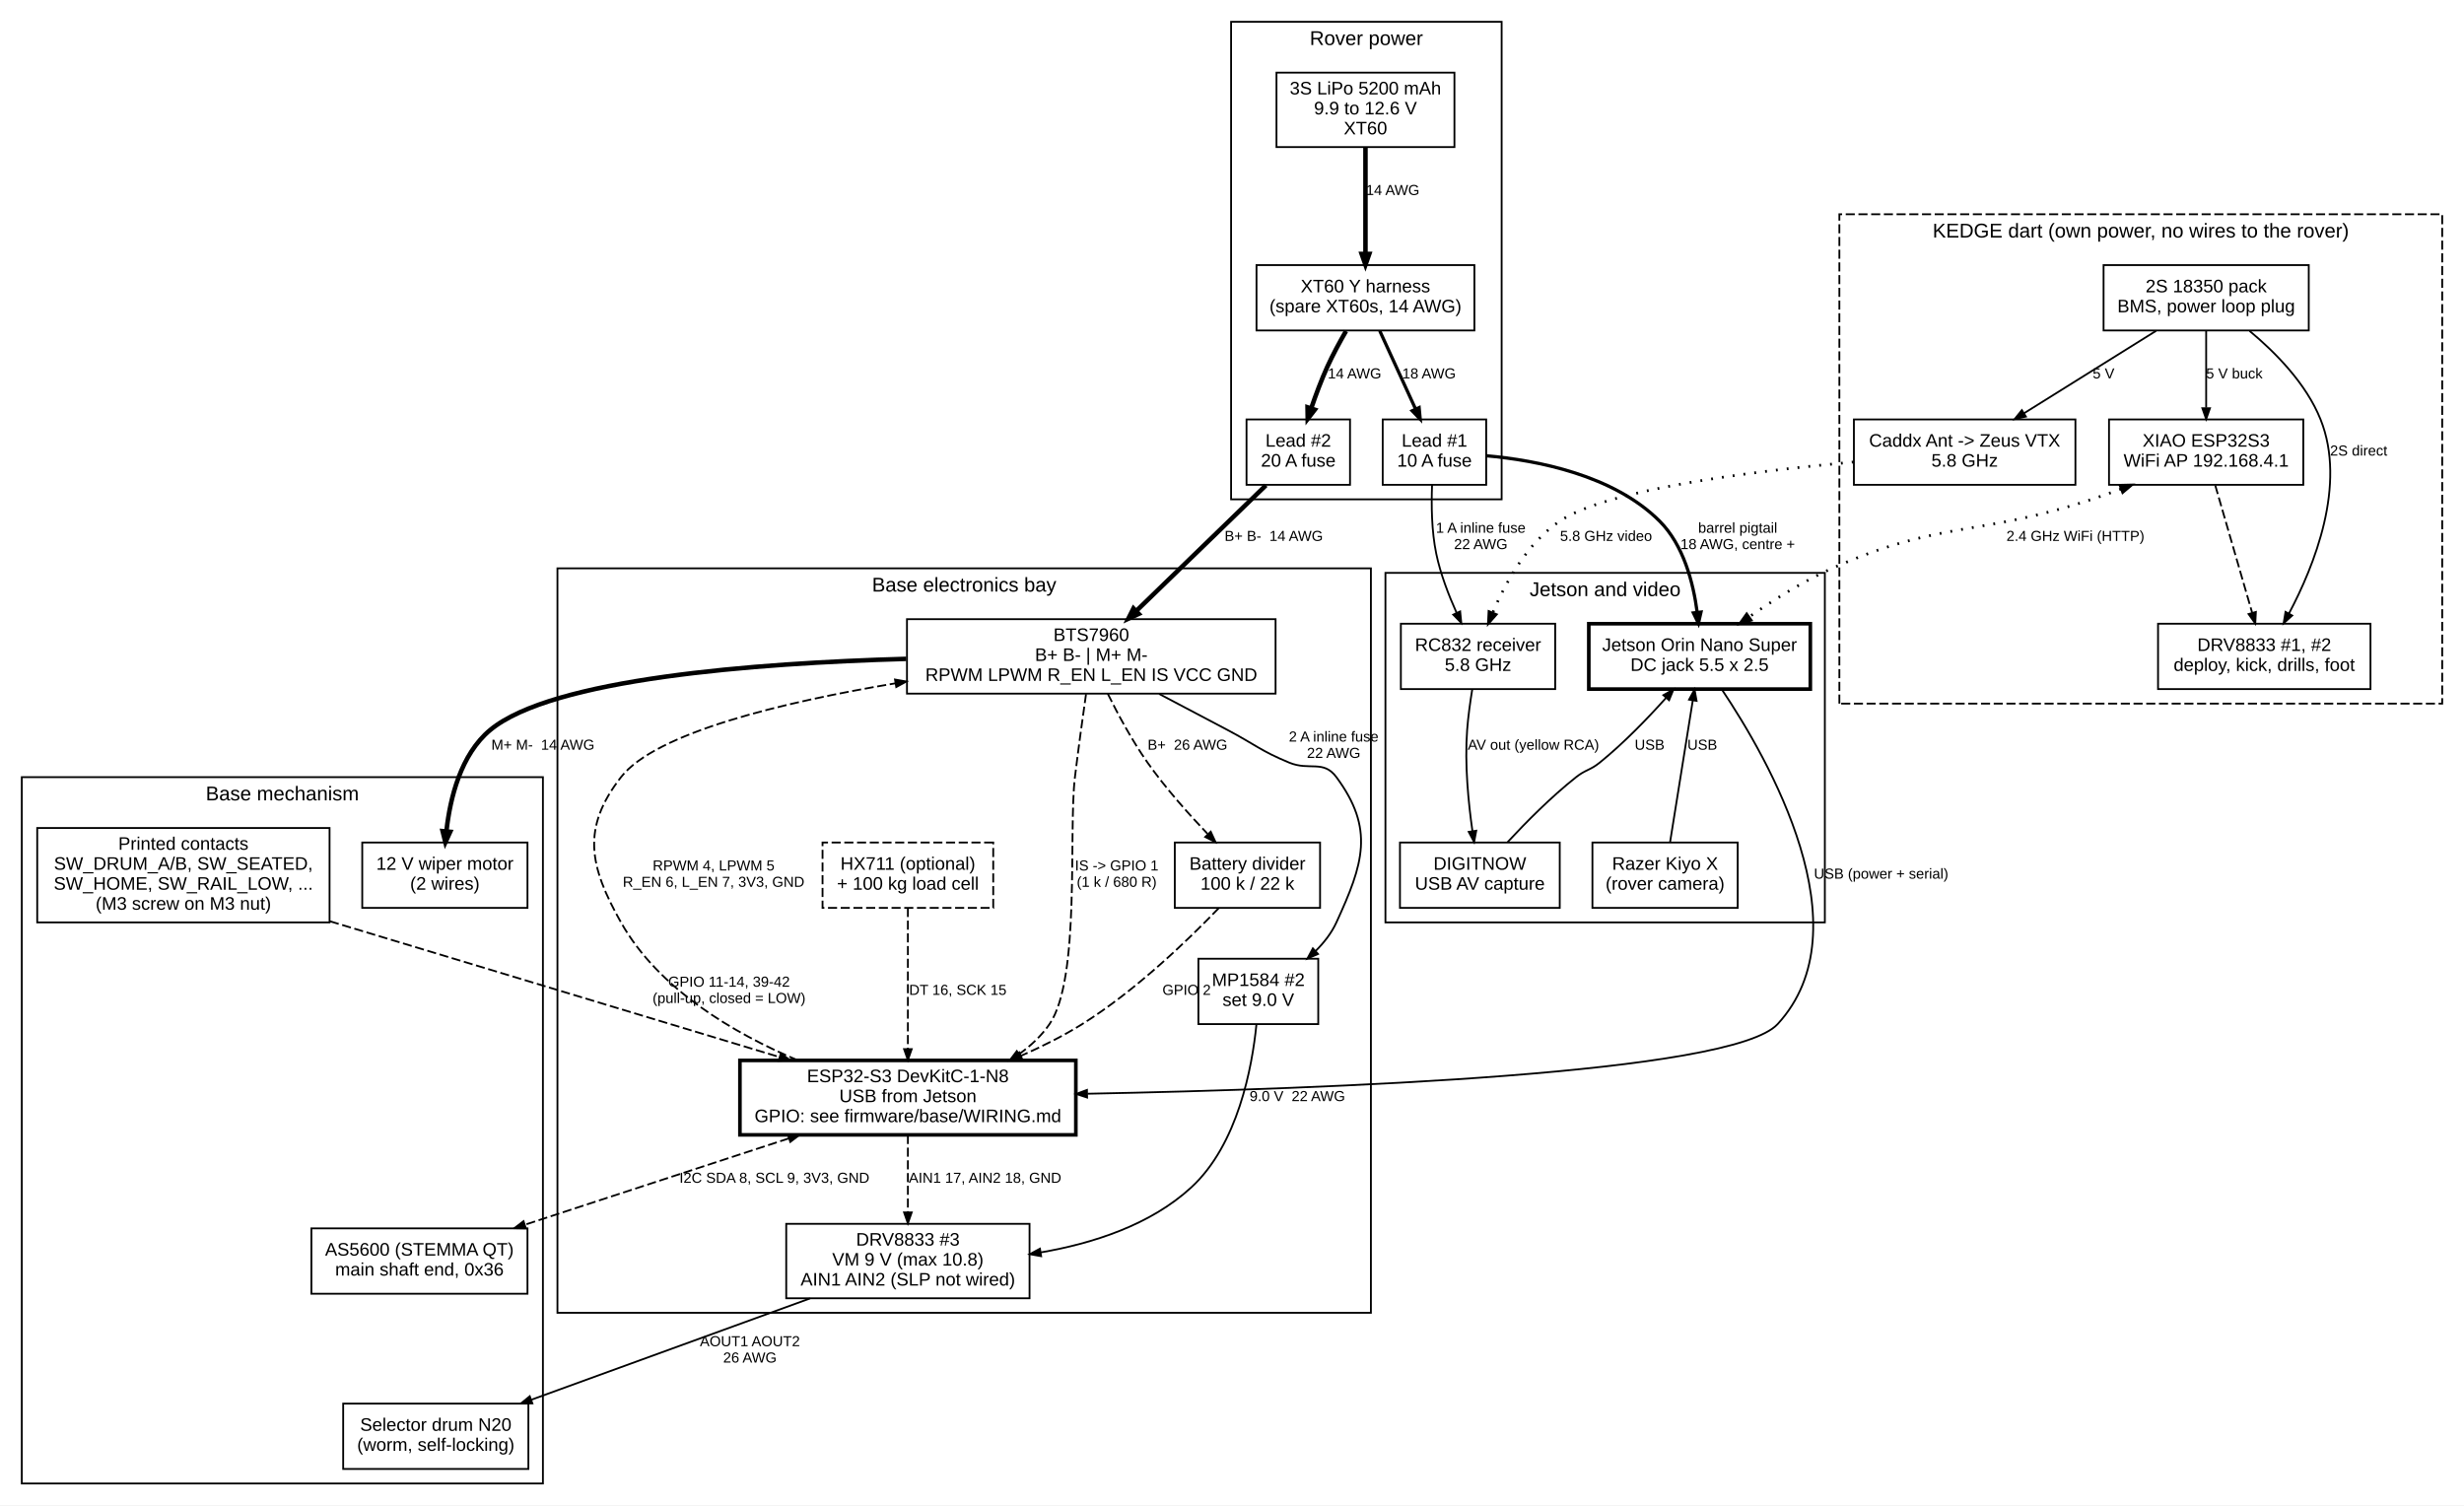
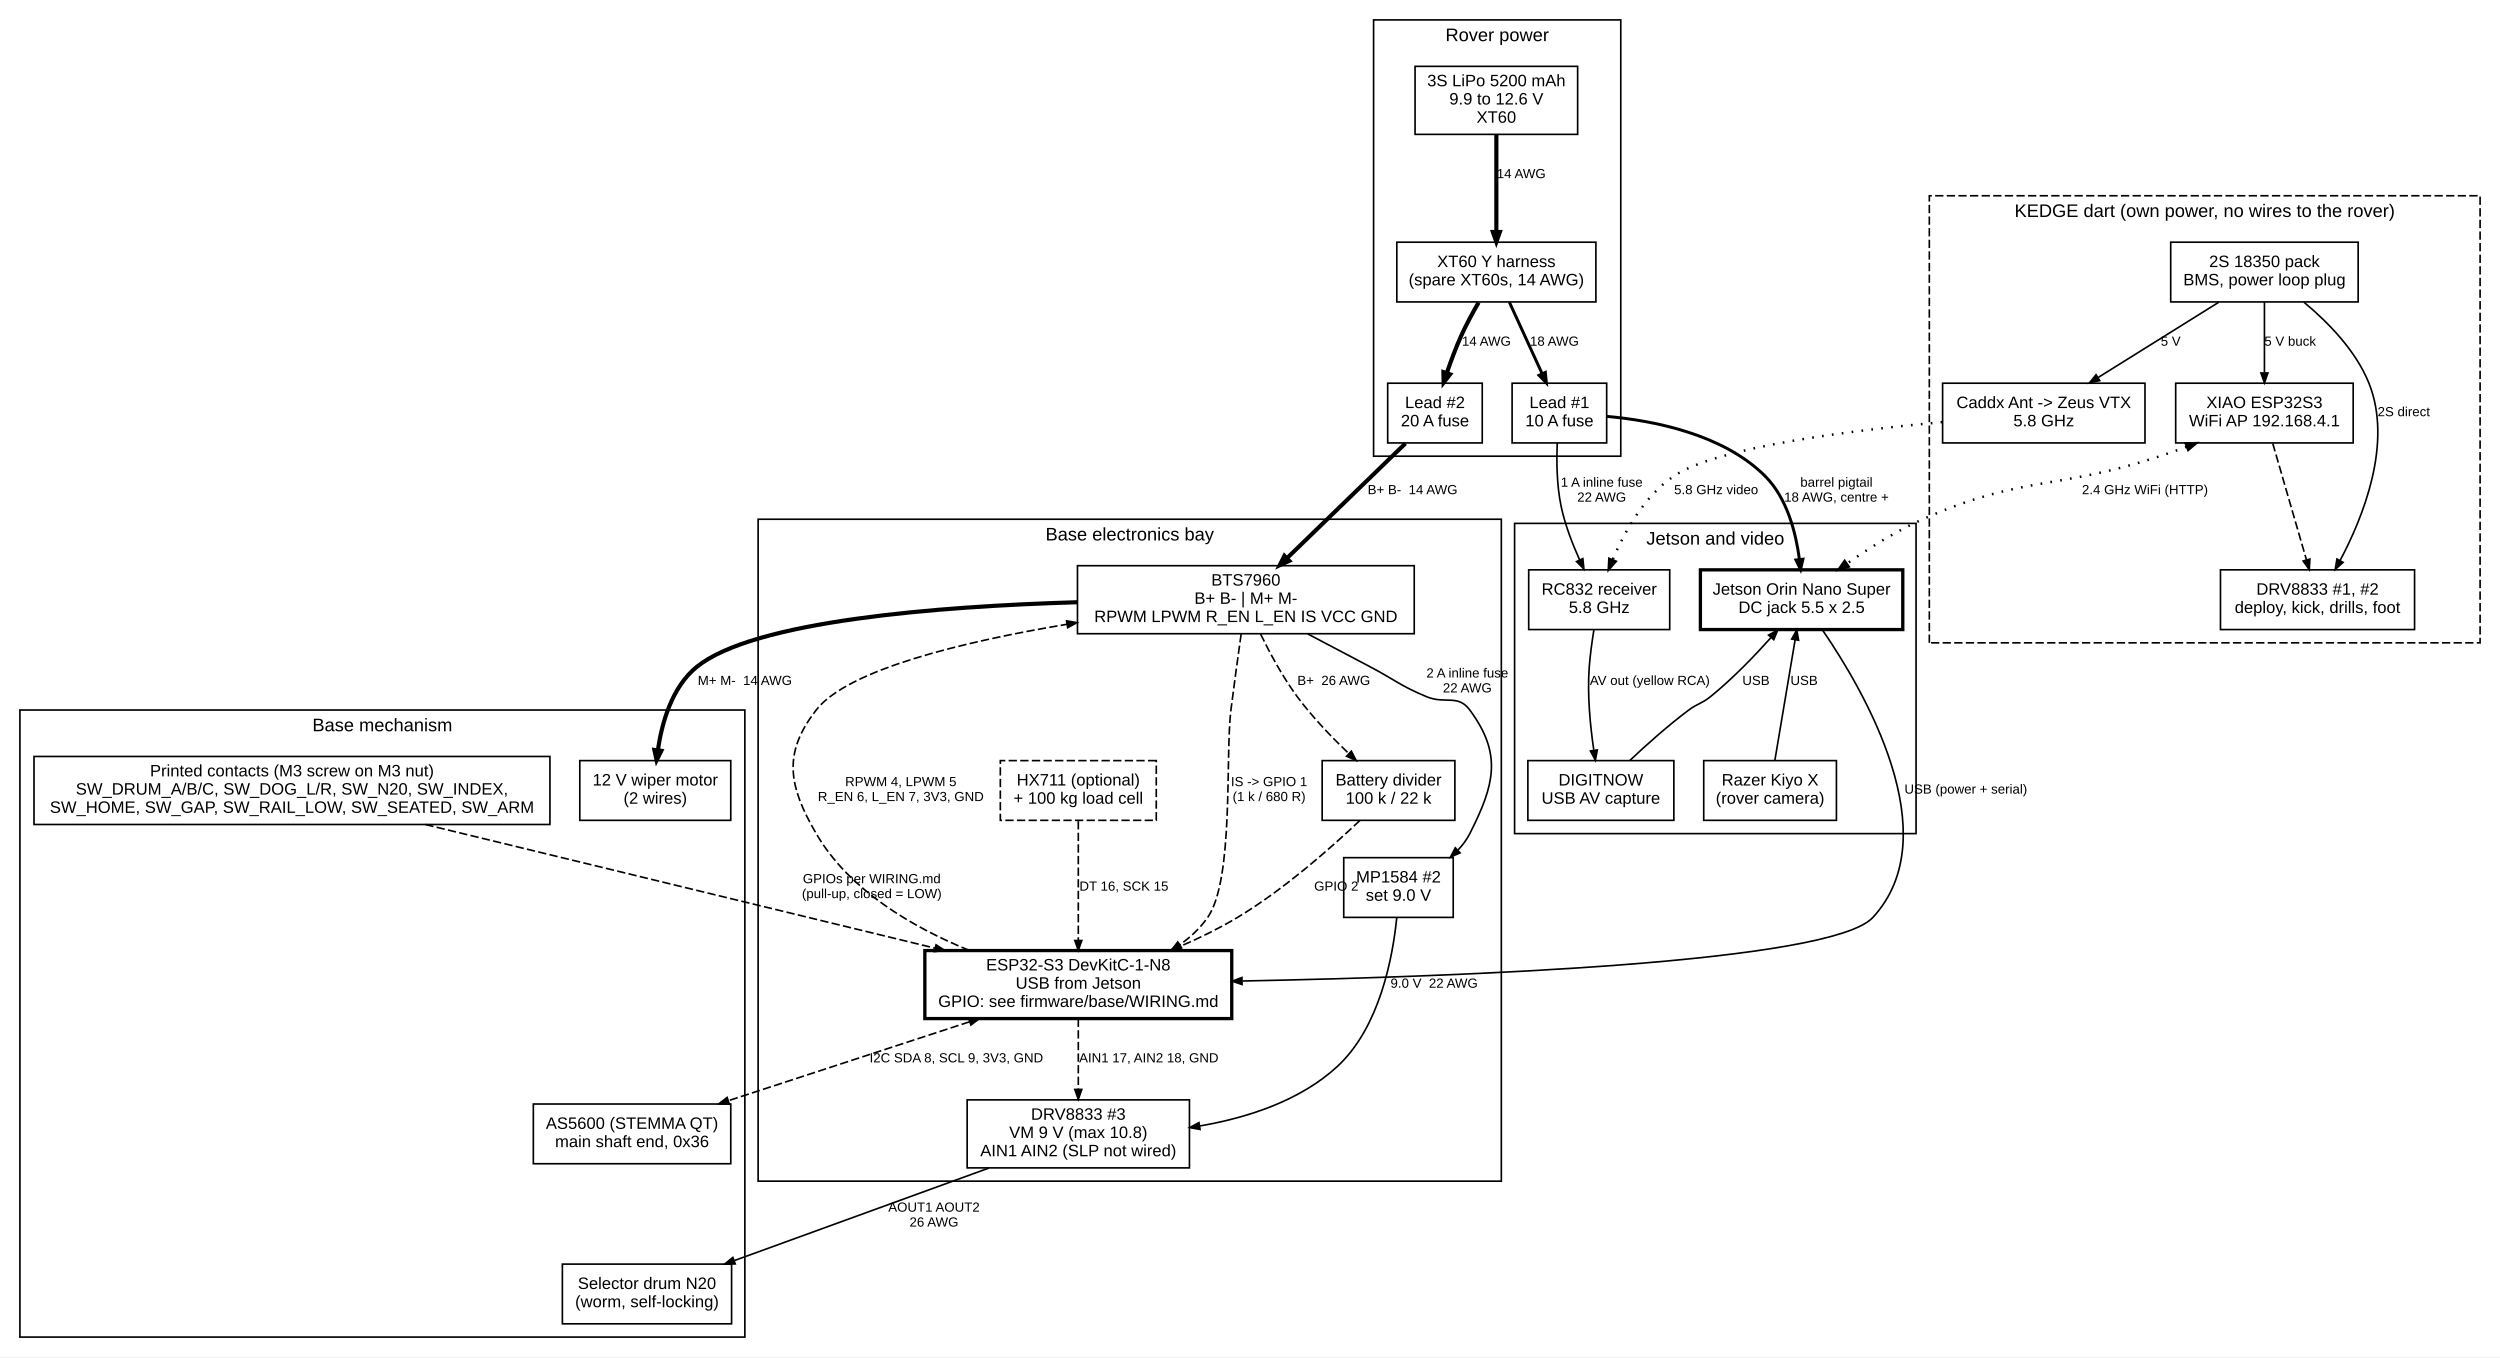
- <svg xmlns="http://www.w3.org/2000/svg" width="1357pt" height="829pt" viewBox="0.00 0.00 1357.00 829.00">
-   <g id="graph0" class="graph" transform="scale(1 1) rotate(0) translate(4 825)">
-     <polygon fill="white" stroke="transparent" points="-4,4 -4,-825 1353,-825 1353,4 -4,4" />
+ <svg xmlns="http://www.w3.org/2000/svg" width="1507pt" height="818pt" viewBox="0.00 0.00 1507.00 818.00">
+   <g id="graph0" class="graph" transform="scale(1 1) rotate(0) translate(4 814)">
+     <polygon fill="white" stroke="transparent" points="-4,4 -4,-814 1503,-814 1503,4 -4,4" />
    <g id="clust1" class="cluster">
-       <polygon fill="none" stroke="black" points="674,-550 674,-813 823,-813 823,-550 674,-550" />
-       <text text-anchor="middle" x="748.5" y="-800.2" font-family="Liberation Sans" font-size="11.00">Rover power</text>
+       <polygon fill="none" stroke="black" points="824,-539 824,-802 973,-802 973,-539 824,-539" />
+       <text text-anchor="middle" x="898.5" y="-789.2" font-family="Liberation Sans" font-size="11.00">Rover power</text>
    </g>
    <g id="clust2" class="cluster">
-       <polygon fill="none" stroke="black" points="303,-102 303,-512 751,-512 751,-102 303,-102" />
-       <text text-anchor="middle" x="527" y="-499.2" font-family="Liberation Sans" font-size="11.00">Base electronics bay</text>
+       <polygon fill="none" stroke="black" points="453,-102 453,-501 901,-501 901,-102 453,-102" />
+       <text text-anchor="middle" x="677" y="-488.2" font-family="Liberation Sans" font-size="11.00">Base electronics bay</text>
    </g>
    <g id="clust3" class="cluster">
-       <polygon fill="none" stroke="black" points="8,-8 8,-397 295,-397 295,-8 8,-8" />
-       <text text-anchor="middle" x="151.5" y="-384.2" font-family="Liberation Sans" font-size="11.00">Base mechanism</text>
+       <polygon fill="none" stroke="black" points="8,-8 8,-386 445,-386 445,-8 8,-8" />
+       <text text-anchor="middle" x="226.5" y="-373.2" font-family="Liberation Sans" font-size="11.00">Base mechanism</text>
    </g>
    <g id="clust4" class="cluster">
-       <polygon fill="none" stroke="black" points="759,-317 759,-509.5 1001,-509.5 1001,-317 759,-317" />
-       <text text-anchor="middle" x="880" y="-496.7" font-family="Liberation Sans" font-size="11.00">Jetson and video</text>
+       <polygon fill="none" stroke="black" points="909,-311.5 909,-498.5 1151,-498.5 1151,-311.5 909,-311.5" />
+       <text text-anchor="middle" x="1030" y="-485.7" font-family="Liberation Sans" font-size="11.00">Jetson and video</text>
    </g>
    <g id="clust5" class="cluster">
-       <polygon fill="none" stroke="black" stroke-dasharray="5,2" points="1009,-437.5 1009,-707 1341,-707 1341,-437.5 1009,-437.5" />
-       <text text-anchor="middle" x="1175" y="-694.2" font-family="Liberation Sans" font-size="11.00">KEDGE dart (own power, no wires to the rover)</text>
+       <polygon fill="none" stroke="black" stroke-dasharray="5,2" points="1159,-426.5 1159,-696 1491,-696 1491,-426.5 1159,-426.5" />
+       <text text-anchor="middle" x="1325" y="-683.2" font-family="Liberation Sans" font-size="11.00">KEDGE dart (own power, no wires to the rover)</text>
    </g>
    <g id="node1" class="node">
-       <polygon fill="none" stroke="black" points="797,-785 699,-785 699,-744 797,-744 797,-785" />
-       <text text-anchor="middle" x="748" y="-773" font-family="Liberation Sans" font-size="10.00">3S LiPo 5200 mAh</text>
-       <text text-anchor="middle" x="748" y="-762" font-family="Liberation Sans" font-size="10.00">9.9 to 12.6 V</text>
-       <text text-anchor="middle" x="748" y="-751" font-family="Liberation Sans" font-size="10.00">XT60</text>
+       <polygon fill="none" stroke="black" points="947,-774 849,-774 849,-733 947,-733 947,-774" />
+       <text text-anchor="middle" x="898" y="-762" font-family="Liberation Sans" font-size="10.00">3S LiPo 5200 mAh</text>
+       <text text-anchor="middle" x="898" y="-751" font-family="Liberation Sans" font-size="10.00">9.9 to 12.6 V</text>
+       <text text-anchor="middle" x="898" y="-740" font-family="Liberation Sans" font-size="10.00">XT60</text>
    </g>
    <g id="node2" class="node">
-       <polygon fill="none" stroke="black" points="808,-679 688,-679 688,-643 808,-643 808,-679" />
-       <text text-anchor="middle" x="748" y="-664" font-family="Liberation Sans" font-size="10.00">XT60 Y harness</text>
-       <text text-anchor="middle" x="748" y="-653" font-family="Liberation Sans" font-size="10.00">(spare XT60s, 14 AWG)</text>
+       <polygon fill="none" stroke="black" points="958,-668 838,-668 838,-632 958,-632 958,-668" />
+       <text text-anchor="middle" x="898" y="-653" font-family="Liberation Sans" font-size="10.00">XT60 Y harness</text>
+       <text text-anchor="middle" x="898" y="-642" font-family="Liberation Sans" font-size="10.00">(spare XT60s, 14 AWG)</text>
    </g>
    <g id="edge1" class="edge">
-       <path fill="none" stroke="black" stroke-width="2.5" d="M748,-743.93C748,-727.2 748,-703.1 748,-685.37" />
-       <polygon fill="black" stroke="black" stroke-width="2.5" points="750.1,-685.15 748,-679.15 745.9,-685.15 750.1,-685.15" />
-       <text text-anchor="middle" x="763" y="-717.6" font-family="Liberation Sans" font-size="8.00">14 AWG</text>
+       <path fill="none" stroke="black" stroke-width="2.5" d="M898,-732.93C898,-716.2 898,-692.1 898,-674.37" />
+       <polygon fill="black" stroke="black" stroke-width="2.5" points="900.1,-674.15 898,-668.15 895.9,-674.15 900.1,-674.15" />
+       <text text-anchor="middle" x="913" y="-706.6" font-family="Liberation Sans" font-size="8.00">14 AWG</text>
    </g>
    <g id="node3" class="node">
-       <polygon fill="none" stroke="black" points="739.5,-594 682.5,-594 682.5,-558 739.5,-558 739.5,-594" />
-       <text text-anchor="middle" x="711" y="-579" font-family="Liberation Sans" font-size="10.00">Lead #2</text>
-       <text text-anchor="middle" x="711" y="-568" font-family="Liberation Sans" font-size="10.00">20 A fuse</text>
+       <polygon fill="none" stroke="black" points="889.5,-583 832.5,-583 832.5,-547 889.5,-547 889.5,-583" />
+       <text text-anchor="middle" x="861" y="-568" font-family="Liberation Sans" font-size="10.00">Lead #2</text>
+       <text text-anchor="middle" x="861" y="-557" font-family="Liberation Sans" font-size="10.00">20 A fuse</text>
    </g>
    <g id="edge2" class="edge">
-       <path fill="none" stroke="black" stroke-width="2.5" d="M737.29,-642.65C733.77,-636.56 729.99,-629.59 727,-623 723.73,-615.78 720.71,-607.68 718.19,-600.31" />
-       <polygon fill="black" stroke="black" stroke-width="2.5" points="720.09,-599.36 716.2,-594.33 716.1,-600.68 720.09,-599.36" />
-       <text text-anchor="middle" x="742" y="-616.6" font-family="Liberation Sans" font-size="8.00">14 AWG</text>
+       <path fill="none" stroke="black" stroke-width="2.5" d="M887.29,-631.65C883.77,-625.56 879.99,-618.59 877,-612 873.73,-604.78 870.71,-596.68 868.19,-589.31" />
+       <polygon fill="black" stroke="black" stroke-width="2.5" points="870.09,-588.36 866.2,-583.33 866.1,-589.68 870.09,-588.36" />
+       <text text-anchor="middle" x="892" y="-605.6" font-family="Liberation Sans" font-size="8.00">14 AWG</text>
    </g>
    <g id="node4" class="node">
-       <polygon fill="none" stroke="black" points="814.5,-594 757.5,-594 757.5,-558 814.5,-558 814.5,-594" />
-       <text text-anchor="middle" x="786" y="-579" font-family="Liberation Sans" font-size="10.00">Lead #1</text>
-       <text text-anchor="middle" x="786" y="-568" font-family="Liberation Sans" font-size="10.00">10 A fuse</text>
+       <polygon fill="none" stroke="black" points="964.5,-583 907.5,-583 907.5,-547 964.5,-547 964.5,-583" />
+       <text text-anchor="middle" x="936" y="-568" font-family="Liberation Sans" font-size="10.00">Lead #1</text>
+       <text text-anchor="middle" x="936" y="-557" font-family="Liberation Sans" font-size="10.00">10 A fuse</text>
    </g>
    <g id="edge3" class="edge">
-       <path fill="none" stroke="black" stroke-width="1.8" d="M755.87,-642.8C761.58,-630.34 769.35,-613.36 775.58,-599.77" />
-       <polygon fill="black" stroke="black" stroke-width="1.8" points="777.55,-600.51 778.14,-594.18 773.73,-598.76 777.55,-600.51" />
-       <text text-anchor="middle" x="783" y="-616.6" font-family="Liberation Sans" font-size="8.00">18 AWG</text>
+       <path fill="none" stroke="black" stroke-width="1.8" d="M905.87,-631.8C911.58,-619.34 919.35,-602.36 925.58,-588.77" />
+       <polygon fill="black" stroke="black" stroke-width="1.8" points="927.55,-589.51 928.14,-583.18 923.73,-587.76 927.55,-589.51" />
+       <text text-anchor="middle" x="933" y="-605.6" font-family="Liberation Sans" font-size="8.00">18 AWG</text>
    </g>
    <g id="node5" class="node">
-       <polygon fill="none" stroke="black" points="698.5,-484 495.5,-484 495.5,-443 698.5,-443 698.5,-484" />
-       <text text-anchor="middle" x="597" y="-472" font-family="Liberation Sans" font-size="10.00">BTS7960</text>
-       <text text-anchor="middle" x="597" y="-461" font-family="Liberation Sans" font-size="10.00">B+ B- | M+ M-</text>
-       <text text-anchor="middle" x="597" y="-450" font-family="Liberation Sans" font-size="10.00">RPWM LPWM R_EN L_EN IS VCC GND</text>
+       <polygon fill="none" stroke="black" points="848.5,-473 645.5,-473 645.5,-432 848.5,-432 848.5,-473" />
+       <text text-anchor="middle" x="747" y="-461" font-family="Liberation Sans" font-size="10.00">BTS7960</text>
+       <text text-anchor="middle" x="747" y="-450" font-family="Liberation Sans" font-size="10.00">B+ B- | M+ M-</text>
+       <text text-anchor="middle" x="747" y="-439" font-family="Liberation Sans" font-size="10.00">RPWM LPWM R_EN L_EN IS VCC GND</text>
    </g>
    <g id="edge4" class="edge">
-       <path fill="none" stroke="black" stroke-width="2.5" d="M693.19,-557.73C674.01,-539.15 643.37,-509.44 621.83,-488.57" />
-       <polygon fill="black" stroke="black" stroke-width="2.5" points="623.15,-486.92 617.38,-484.26 620.23,-489.94 623.15,-486.92" />
-       <text text-anchor="middle" x="697.5" y="-527.1" font-family="Liberation Sans" font-size="8.00">B+ B-  14 AWG</text>
+       <path fill="none" stroke="black" stroke-width="2.5" d="M843.19,-546.73C824.01,-528.15 793.37,-498.44 771.83,-477.57" />
+       <polygon fill="black" stroke="black" stroke-width="2.5" points="773.15,-475.92 767.38,-473.26 770.23,-478.94 773.15,-475.92" />
+       <text text-anchor="middle" x="847.5" y="-516.1" font-family="Liberation Sans" font-size="8.00">B+ B-  14 AWG</text>
    </g>
    <g id="node15" class="node">
-       <polygon fill="none" stroke="black" stroke-width="2" points="993,-481.5 871,-481.5 871,-445.5 993,-445.5 993,-481.5" />
-       <text text-anchor="middle" x="932" y="-466.5" font-family="Liberation Sans" font-size="10.00">Jetson Orin Nano Super</text>
-       <text text-anchor="middle" x="932" y="-455.5" font-family="Liberation Sans" font-size="10.00">DC jack 5.5 x 2.5</text>
+       <polygon fill="none" stroke="black" stroke-width="2" points="1143,-470.5 1021,-470.5 1021,-434.5 1143,-434.5 1143,-470.5" />
+       <text text-anchor="middle" x="1082" y="-455.5" font-family="Liberation Sans" font-size="10.00">Jetson Orin Nano Super</text>
+       <text text-anchor="middle" x="1082" y="-444.5" font-family="Liberation Sans" font-size="10.00">DC jack 5.5 x 2.5</text>
    </g>
    <g id="edge9" class="edge">
-       <path fill="none" stroke="black" stroke-width="1.8" d="M814.51,-574.01C842.49,-571.51 884.57,-563.41 910,-538 923.23,-524.79 928.56,-503.96 930.68,-487.85" />
-       <polygon fill="black" stroke="black" stroke-width="1.8" points="932.79,-487.91 931.37,-481.71 928.62,-487.44 932.79,-487.91" />
-       <text text-anchor="middle" x="953" y="-531.6" font-family="Liberation Sans" font-size="8.00">barrel pigtail</text>
-       <text text-anchor="middle" x="953" y="-522.6" font-family="Liberation Sans" font-size="8.00">18 AWG, centre +</text>
+       <path fill="none" stroke="black" stroke-width="1.8" d="M964.51,-563.01C992.49,-560.51 1034.57,-552.41 1060,-527 1073.23,-513.79 1078.56,-492.96 1080.68,-476.85" />
+       <polygon fill="black" stroke="black" stroke-width="1.8" points="1082.79,-476.91 1081.37,-470.71 1078.62,-476.44 1082.79,-476.91" />
+       <text text-anchor="middle" x="1103" y="-520.6" font-family="Liberation Sans" font-size="8.00">barrel pigtail</text>
+       <text text-anchor="middle" x="1103" y="-511.6" font-family="Liberation Sans" font-size="8.00">18 AWG, centre +</text>
    </g>
    <g id="node16" class="node">
-       <polygon fill="none" stroke="black" points="852.5,-481.5 767.5,-481.5 767.5,-445.5 852.5,-445.5 852.5,-481.5" />
-       <text text-anchor="middle" x="810" y="-466.5" font-family="Liberation Sans" font-size="10.00">RC832 receiver</text>
-       <text text-anchor="middle" x="810" y="-455.5" font-family="Liberation Sans" font-size="10.00">5.8 GHz</text>
+       <polygon fill="none" stroke="black" points="1002.5,-470.5 917.5,-470.5 917.5,-434.5 1002.5,-434.5 1002.5,-470.5" />
+       <text text-anchor="middle" x="960" y="-455.5" font-family="Liberation Sans" font-size="10.00">RC832 receiver</text>
+       <text text-anchor="middle" x="960" y="-444.5" font-family="Liberation Sans" font-size="10.00">5.8 GHz</text>
    </g>
    <g id="edge10" class="edge">
-       <path fill="none" stroke="black" d="M784.69,-557.97C784.24,-547.01 784.39,-532.53 787,-520 789.31,-508.9 793.81,-497.23 798.21,-487.46" />
-       <polygon fill="black" stroke="black" points="800.15,-488.28 800.78,-481.95 796.34,-486.5 800.15,-488.28" />
-       <text text-anchor="middle" x="811.5" y="-531.6" font-family="Liberation Sans" font-size="8.00">1 A inline fuse</text>
-       <text text-anchor="middle" x="811.5" y="-522.6" font-family="Liberation Sans" font-size="8.00">22 AWG</text>
+       <path fill="none" stroke="black" d="M934.69,-546.97C934.24,-536.01 934.39,-521.53 937,-509 939.31,-497.9 943.81,-486.23 948.21,-476.46" />
+       <polygon fill="black" stroke="black" points="950.15,-477.28 950.78,-470.95 946.34,-475.5 950.15,-477.28" />
+       <text text-anchor="middle" x="961.5" y="-520.6" font-family="Liberation Sans" font-size="8.00">1 A inline fuse</text>
+       <text text-anchor="middle" x="961.5" y="-511.6" font-family="Liberation Sans" font-size="8.00">22 AWG</text>
    </g>
    <g id="node6" class="node">
-       <polygon fill="none" stroke="black" points="722,-297 656,-297 656,-261 722,-261 722,-297" />
-       <text text-anchor="middle" x="689" y="-282" font-family="Liberation Sans" font-size="10.00">MP1584 #2</text>
-       <text text-anchor="middle" x="689" y="-271" font-family="Liberation Sans" font-size="10.00">set 9.0 V</text>
+       <polygon fill="none" stroke="black" points="872,-297 806,-297 806,-261 872,-261 872,-297" />
+       <text text-anchor="middle" x="839" y="-282" font-family="Liberation Sans" font-size="10.00">MP1584 #2</text>
+       <text text-anchor="middle" x="839" y="-271" font-family="Liberation Sans" font-size="10.00">set 9.0 V</text>
    </g>
    <g id="edge6" class="edge">
-       <path fill="none" stroke="black" d="M634.39,-442.83C646.41,-436.5 659.77,-429.46 672,-423 687.12,-415.02 690.2,-411.54 706,-405 717.17,-400.37 724.82,-406.73 732,-397 753.12,-368.4 746.83,-349.32 732,-317 729.3,-311.11 725.14,-305.8 720.45,-301.16" />
-       <polygon fill="black" stroke="black" points="721.87,-299.61 716.03,-297.09 719.03,-302.7 721.87,-299.61" />
-       <text text-anchor="middle" x="730.5" y="-416.6" font-family="Liberation Sans" font-size="8.00">2 A inline fuse</text>
-       <text text-anchor="middle" x="730.5" y="-407.6" font-family="Liberation Sans" font-size="8.00">22 AWG</text>
+       <path fill="none" stroke="black" d="M784.39,-431.83C796.41,-425.5 809.77,-418.46 822,-412 837.12,-404.02 840.2,-400.54 856,-394 867.17,-389.37 874.82,-395.73 882,-386 901.67,-359.37 896.97,-341.03 882,-311.5 880.19,-307.93 877.76,-304.66 874.97,-301.7" />
+       <polygon fill="black" stroke="black" points="876.13,-299.9 870.33,-297.3 873.24,-302.95 876.13,-299.9" />
+       <text text-anchor="middle" x="880.5" y="-405.6" font-family="Liberation Sans" font-size="8.00">2 A inline fuse</text>
+       <text text-anchor="middle" x="880.5" y="-396.6" font-family="Liberation Sans" font-size="8.00">22 AWG</text>
    </g>
    <g id="node8" class="node">
-       <polygon fill="none" stroke="black" stroke-width="2" points="588.5,-241 403.5,-241 403.5,-200 588.5,-200 588.5,-241" />
-       <text text-anchor="middle" x="496" y="-229" font-family="Liberation Sans" font-size="10.00">ESP32-S3 DevKitC-1-N8</text>
-       <text text-anchor="middle" x="496" y="-218" font-family="Liberation Sans" font-size="10.00">USB from Jetson</text>
-       <text text-anchor="middle" x="496" y="-207" font-family="Liberation Sans" font-size="10.00">GPIO: see firmware/base/WIRING.md</text>
+       <polygon fill="none" stroke="black" stroke-width="2" points="738.5,-241 553.5,-241 553.5,-200 738.5,-200 738.5,-241" />
+       <text text-anchor="middle" x="646" y="-229" font-family="Liberation Sans" font-size="10.00">ESP32-S3 DevKitC-1-N8</text>
+       <text text-anchor="middle" x="646" y="-218" font-family="Liberation Sans" font-size="10.00">USB from Jetson</text>
+       <text text-anchor="middle" x="646" y="-207" font-family="Liberation Sans" font-size="10.00">GPIO: see firmware/base/WIRING.md</text>
    </g>
    <g id="edge17" class="edge">
-       <path fill="none" stroke="black" stroke-dasharray="5,2" d="M594.11,-442.75C592.25,-429.76 589.85,-412.39 588,-397 584.38,-366.83 591.21,-286.04 574,-261 569.55,-254.52 563.7,-249.05 557.21,-244.44" />
-       <polygon fill="black" stroke="black" points="558.3,-242.64 552.13,-241.08 555.98,-246.14 558.3,-242.64" />
-       <text text-anchor="middle" x="611" y="-345.6" font-family="Liberation Sans" font-size="8.00">IS -&gt; GPIO 1</text>
-       <text text-anchor="middle" x="611" y="-336.6" font-family="Liberation Sans" font-size="8.00">(1 k / 680 R)</text>
+       <path fill="none" stroke="black" stroke-dasharray="5,2" d="M744.15,-431.74C742.32,-418.75 739.92,-401.38 738,-386 734.54,-358.26 739.94,-283.96 724,-261 719.52,-254.54 713.65,-249.08 707.15,-244.47" />
+       <polygon fill="black" stroke="black" points="708.24,-242.67 702.07,-241.12 705.92,-246.18 708.24,-242.67" />
+       <text text-anchor="middle" x="761" y="-340.1" font-family="Liberation Sans" font-size="8.00">IS -&gt; GPIO 1</text>
+       <text text-anchor="middle" x="761" y="-331.1" font-family="Liberation Sans" font-size="8.00">(1 k / 680 R)</text>
    </g>
    <g id="node9" class="node">
-       <polygon fill="none" stroke="black" points="723,-361 643,-361 643,-325 723,-325 723,-361" />
-       <text text-anchor="middle" x="683" y="-346" font-family="Liberation Sans" font-size="10.00">Battery divider</text>
-       <text text-anchor="middle" x="683" y="-335" font-family="Liberation Sans" font-size="10.00">100 k / 22 k</text>
+       <polygon fill="none" stroke="black" points="873,-355.5 793,-355.5 793,-319.5 873,-319.5 873,-355.5" />
+       <text text-anchor="middle" x="833" y="-340.5" font-family="Liberation Sans" font-size="10.00">Battery divider</text>
+       <text text-anchor="middle" x="833" y="-329.5" font-family="Liberation Sans" font-size="10.00">100 k / 22 k</text>
    </g>
    <g id="edge11" class="edge">
-       <path fill="none" stroke="black" stroke-dasharray="5,2" d="M606.09,-442.92C611.76,-431.46 619.57,-416.96 628,-405 637.78,-391.13 650.35,-376.98 661.01,-365.8" />
-       <polygon fill="black" stroke="black" points="662.79,-366.97 665.44,-361.2 659.76,-364.06 662.79,-366.97" />
-       <text text-anchor="middle" x="650" y="-412.1" font-family="Liberation Sans" font-size="8.00">B+  26 AWG</text>
+       <path fill="none" stroke="black" stroke-dasharray="5,2" d="M755.89,-431.77C761.49,-420.26 769.29,-405.75 778,-394 787.03,-381.81 798.68,-369.67 808.92,-359.87" />
+       <polygon fill="black" stroke="black" points="810.59,-361.19 813.51,-355.54 807.71,-358.13 810.59,-361.19" />
+       <text text-anchor="middle" x="800" y="-401.1" font-family="Liberation Sans" font-size="8.00">B+  26 AWG</text>
    </g>
    <g id="node11" class="node">
-       <polygon fill="none" stroke="black" points="286.5,-361 195.5,-361 195.5,-325 286.5,-325 286.5,-361" />
-       <text text-anchor="middle" x="241" y="-346" font-family="Liberation Sans" font-size="10.00">12 V wiper motor</text>
-       <text text-anchor="middle" x="241" y="-335" font-family="Liberation Sans" font-size="10.00">(2 wires)</text>
+       <polygon fill="none" stroke="black" points="436.5,-355.5 345.5,-355.5 345.5,-319.5 436.5,-319.5 436.5,-355.5" />
+       <text text-anchor="middle" x="391" y="-340.5" font-family="Liberation Sans" font-size="10.00">12 V wiper motor</text>
+       <text text-anchor="middle" x="391" y="-329.5" font-family="Liberation Sans" font-size="10.00">(2 wires)</text>
    </g>
    <g id="edge5" class="edge">
-       <path fill="none" stroke="black" stroke-width="2.5" d="M495.1,-462.15C410.94,-459.77 299.99,-451.14 266,-423 249.72,-409.52 243.89,-385.48 241.88,-367.45" />
-       <polygon fill="black" stroke="black" stroke-width="2.5" points="243.94,-366.9 241.3,-361.11 239.76,-367.28 243.94,-366.9" />
-       <text text-anchor="middle" x="295" y="-412.1" font-family="Liberation Sans" font-size="8.00">M+ M-  14 AWG</text>
+       <path fill="none" stroke="black" stroke-width="2.5" d="M645.25,-450.97C561.19,-448.48 450.29,-439.78 416,-412 401.11,-399.94 395.05,-378.62 392.6,-362.03" />
+       <polygon fill="black" stroke="black" stroke-width="2.5" points="394.64,-361.4 391.81,-355.71 390.47,-361.93 394.64,-361.4" />
+       <text text-anchor="middle" x="445" y="-401.1" font-family="Liberation Sans" font-size="8.00">M+ M-  14 AWG</text>
    </g>
    <g id="node7" class="node">
-       <polygon fill="none" stroke="black" points="563,-151 429,-151 429,-110 563,-110 563,-151" />
-       <text text-anchor="middle" x="496" y="-139" font-family="Liberation Sans" font-size="10.00">DRV8833 #3</text>
-       <text text-anchor="middle" x="496" y="-128" font-family="Liberation Sans" font-size="10.00">VM 9 V (max 10.8)</text>
-       <text text-anchor="middle" x="496" y="-117" font-family="Liberation Sans" font-size="10.00">AIN1 AIN2 (SLP not wired)</text>
+       <polygon fill="none" stroke="black" points="713,-151 579,-151 579,-110 713,-110 713,-151" />
+       <text text-anchor="middle" x="646" y="-139" font-family="Liberation Sans" font-size="10.00">DRV8833 #3</text>
+       <text text-anchor="middle" x="646" y="-128" font-family="Liberation Sans" font-size="10.00">VM 9 V (max 10.8)</text>
+       <text text-anchor="middle" x="646" y="-117" font-family="Liberation Sans" font-size="10.00">AIN1 AIN2 (SLP not wired)</text>
    </g>
    <g id="edge7" class="edge">
-       <path fill="none" stroke="black" d="M687.96,-260.84C685.59,-237.15 677.77,-194.67 652,-171 629.62,-150.45 598.1,-140.23 569.24,-135.27" />
-       <polygon fill="black" stroke="black" points="569.39,-133.17 563.13,-134.29 568.72,-137.31 569.39,-133.17" />
-       <text text-anchor="middle" x="710.5" y="-218.6" font-family="Liberation Sans" font-size="8.00">9.0 V  22 AWG</text>
+       <path fill="none" stroke="black" d="M837.96,-260.84C835.59,-237.15 827.77,-194.67 802,-171 779.62,-150.45 748.1,-140.23 719.24,-135.27" />
+       <polygon fill="black" stroke="black" points="719.39,-133.17 713.13,-134.29 718.72,-137.31 719.39,-133.17" />
+       <text text-anchor="middle" x="860.5" y="-218.6" font-family="Liberation Sans" font-size="8.00">9.0 V  22 AWG</text>
    </g>
    <g id="node12" class="node">
-       <polygon fill="none" stroke="black" points="287,-52 185,-52 185,-16 287,-16 287,-52" />
-       <text text-anchor="middle" x="236" y="-37" font-family="Liberation Sans" font-size="10.00">Selector drum N20</text>
-       <text text-anchor="middle" x="236" y="-26" font-family="Liberation Sans" font-size="10.00">(worm, self-locking)</text>
+       <polygon fill="none" stroke="black" points="437,-52 335,-52 335,-16 437,-16 437,-52" />
+       <text text-anchor="middle" x="386" y="-37" font-family="Liberation Sans" font-size="10.00">Selector drum N20</text>
+       <text text-anchor="middle" x="386" y="-26" font-family="Liberation Sans" font-size="10.00">(worm, self-locking)</text>
    </g>
    <g id="edge8" class="edge">
-       <path fill="none" stroke="black" d="M442.13,-109.92C397.15,-93.57 333.39,-70.4 288.73,-54.16" />
-       <polygon fill="black" stroke="black" points="289.19,-52.1 282.83,-52.02 287.75,-56.04 289.19,-52.1" />
-       <text text-anchor="middle" x="409" y="-83.6" font-family="Liberation Sans" font-size="8.00">AOUT1 AOUT2</text>
-       <text text-anchor="middle" x="409" y="-74.6" font-family="Liberation Sans" font-size="8.00">26 AWG</text>
+       <path fill="none" stroke="black" d="M592.13,-109.92C547.15,-93.57 483.39,-70.4 438.73,-54.16" />
+       <polygon fill="black" stroke="black" points="439.19,-52.1 432.83,-52.02 437.75,-56.04 439.19,-52.1" />
+       <text text-anchor="middle" x="559" y="-83.6" font-family="Liberation Sans" font-size="8.00">AOUT1 AOUT2</text>
+       <text text-anchor="middle" x="559" y="-74.6" font-family="Liberation Sans" font-size="8.00">26 AWG</text>
    </g>
    <g id="edge16" class="edge">
-       <path fill="none" stroke="black" stroke-dasharray="5,2" d="M435.33,-241.07C400.14,-255.91 358.79,-280.15 338,-317 320.53,-347.97 316.16,-368.95 338,-397 357.05,-421.46 426.83,-438.24 489.17,-448.68" />
-       <polygon fill="black" stroke="black" points="488.91,-450.77 495.18,-449.68 489.6,-446.63 488.91,-450.77" />
-       <text text-anchor="middle" x="389" y="-345.6" font-family="Liberation Sans" font-size="8.00">RPWM 4, LPWM 5</text>
-       <text text-anchor="middle" x="389" y="-336.6" font-family="Liberation Sans" font-size="8.00">R_EN 6, L_EN 7, 3V3, GND</text>
+       <path fill="none" stroke="black" stroke-dasharray="5,2" d="M580.21,-241.12C546.27,-254.95 507.91,-277.25 488,-311.5 471.36,-340.13 467.66,-359.87 488,-386 507.05,-410.46 576.83,-427.24 639.17,-437.68" />
+       <polygon fill="black" stroke="black" points="638.91,-439.77 645.18,-438.68 639.6,-435.63 638.91,-439.77" />
+       <text text-anchor="middle" x="539" y="-340.1" font-family="Liberation Sans" font-size="8.00">RPWM 4, LPWM 5</text>
+       <text text-anchor="middle" x="539" y="-331.1" font-family="Liberation Sans" font-size="8.00">R_EN 6, L_EN 7, 3V3, GND</text>
    </g>
    <g id="edge19" class="edge">
-       <path fill="none" stroke="black" stroke-dasharray="5,2" d="M496,-199.97C496,-187.41 496,-170.95 496,-157.32" />
-       <polygon fill="black" stroke="black" points="498.1,-157.28 496,-151.28 493.9,-157.28 498.1,-157.28" />
-       <text text-anchor="middle" x="538.5" y="-173.6" font-family="Liberation Sans" font-size="8.00">AIN1 17, AIN2 18, GND</text>
+       <path fill="none" stroke="black" stroke-dasharray="5,2" d="M646,-199.97C646,-187.41 646,-170.95 646,-157.32" />
+       <polygon fill="black" stroke="black" points="648.1,-157.28 646,-151.28 643.9,-157.28 648.1,-157.28" />
+       <text text-anchor="middle" x="688.5" y="-173.6" font-family="Liberation Sans" font-size="8.00">AIN1 17, AIN2 18, GND</text>
    </g>
    <g id="node13" class="node">
-       <polygon fill="none" stroke="black" points="286.5,-148.5 167.5,-148.5 167.5,-112.5 286.5,-112.5 286.5,-148.5" />
-       <text text-anchor="middle" x="227" y="-133.5" font-family="Liberation Sans" font-size="10.00">AS5600 (STEMMA QT)</text>
-       <text text-anchor="middle" x="227" y="-122.5" font-family="Liberation Sans" font-size="10.00">main shaft end, 0x36</text>
+       <polygon fill="none" stroke="black" points="436.5,-148.5 317.5,-148.5 317.5,-112.5 436.5,-112.5 436.5,-148.5" />
+       <text text-anchor="middle" x="377" y="-133.5" font-family="Liberation Sans" font-size="10.00">AS5600 (STEMMA QT)</text>
+       <text text-anchor="middle" x="377" y="-122.5" font-family="Liberation Sans" font-size="10.00">main shaft end, 0x36</text>
    </g>
    <g id="edge20" class="edge">
-       <path fill="none" stroke="black" stroke-dasharray="5,2" d="M430.42,-198.05C386.04,-183.53 327.93,-164.52 285.19,-150.54" />
-       <polygon fill="black" stroke="black" points="429.94,-200.1 436.3,-199.97 431.25,-196.11 429.94,-200.1" />
-       <polygon fill="black" stroke="black" points="285.62,-148.47 279.26,-148.6 284.31,-152.46 285.62,-148.47" />
-       <text text-anchor="middle" x="422.5" y="-173.6" font-family="Liberation Sans" font-size="8.00">I2C SDA 8, SCL 9, 3V3, GND</text>
+       <path fill="none" stroke="black" stroke-dasharray="5,2" d="M580.42,-198.05C536.04,-183.53 477.93,-164.52 435.19,-150.54" />
+       <polygon fill="black" stroke="black" points="579.94,-200.1 586.3,-199.97 581.25,-196.11 579.94,-200.1" />
+       <polygon fill="black" stroke="black" points="435.62,-148.47 429.26,-148.6 434.31,-152.46 435.62,-148.47" />
+       <text text-anchor="middle" x="572.5" y="-173.6" font-family="Liberation Sans" font-size="8.00">I2C SDA 8, SCL 9, 3V3, GND</text>
    </g>
    <g id="edge18" class="edge">
-       <path fill="none" stroke="black" stroke-dasharray="5,2" d="M667.27,-324.93C650.13,-307.12 621.23,-279.28 592,-261 581.56,-254.47 569.86,-248.61 558.3,-243.54" />
-       <polygon fill="black" stroke="black" points="558.99,-241.55 552.65,-241.1 557.33,-245.4 558.99,-241.55" />
-       <text text-anchor="middle" x="649.5" y="-277.1" font-family="Liberation Sans" font-size="8.00">GPIO 2</text>
+       <path fill="none" stroke="black" stroke-dasharray="5,2" d="M815.75,-319.44C798.3,-302.87 769.97,-277.82 742,-261 731.25,-254.53 719.25,-248.66 707.47,-243.54" />
+       <polygon fill="black" stroke="black" points="708.05,-241.51 701.71,-241.09 706.41,-245.38 708.05,-241.51" />
+       <text text-anchor="middle" x="801.5" y="-277.1" font-family="Liberation Sans" font-size="8.00">GPIO 2</text>
    </g>
    <g id="node10" class="node">
-       <polygon fill="none" stroke="black" stroke-dasharray="5,2" points="543,-361 449,-361 449,-325 543,-325 543,-361" />
-       <text text-anchor="middle" x="496" y="-346" font-family="Liberation Sans" font-size="10.00">HX711 (optional)</text>
-       <text text-anchor="middle" x="496" y="-335" font-family="Liberation Sans" font-size="10.00">+ 100 kg load cell</text>
+       <polygon fill="none" stroke="black" stroke-dasharray="5,2" points="693,-355.5 599,-355.5 599,-319.5 693,-319.5 693,-355.5" />
+       <text text-anchor="middle" x="646" y="-340.5" font-family="Liberation Sans" font-size="10.00">HX711 (optional)</text>
+       <text text-anchor="middle" x="646" y="-329.5" font-family="Liberation Sans" font-size="10.00">+ 100 kg load cell</text>
    </g>
    <g id="edge22" class="edge">
-       <path fill="none" stroke="black" stroke-dasharray="5,2" d="M496,-324.99C496,-304.74 496,-270.72 496,-247.25" />
-       <polygon fill="black" stroke="black" points="498.1,-247.22 496,-241.22 493.9,-247.22 498.1,-247.22" />
-       <text text-anchor="middle" x="523.5" y="-277.1" font-family="Liberation Sans" font-size="8.00">DT 16, SCK 15</text>
+       <path fill="none" stroke="black" stroke-dasharray="5,2" d="M646,-319.03C646,-299.93 646,-269.13 646,-247.26" />
+       <polygon fill="black" stroke="black" points="648.1,-247.06 646,-241.06 643.9,-247.06 648.1,-247.06" />
+       <text text-anchor="middle" x="673.5" y="-277.1" font-family="Liberation Sans" font-size="8.00">DT 16, SCK 15</text>
    </g>
    <g id="node14" class="node">
-       <polygon fill="none" stroke="black" points="177.5,-369 16.5,-369 16.5,-317 177.5,-317 177.5,-369" />
-       <text text-anchor="middle" x="97" y="-357" font-family="Liberation Sans" font-size="10.00">Printed contacts</text>
-       <text text-anchor="middle" x="97" y="-346" font-family="Liberation Sans" font-size="10.00">SW_DRUM_A/B, SW_SEATED,</text>
-       <text text-anchor="middle" x="97" y="-335" font-family="Liberation Sans" font-size="10.00">SW_HOME, SW_RAIL_LOW, ...</text>
-       <text text-anchor="middle" x="97" y="-324" font-family="Liberation Sans" font-size="10.00">(M3 screw on M3 nut)</text>
+       <polygon fill="none" stroke="black" points="327.5,-358 16.5,-358 16.5,-317 327.5,-317 327.5,-358" />
+       <text text-anchor="middle" x="172" y="-346" font-family="Liberation Sans" font-size="10.00">Printed contacts (M3 screw on M3 nut)</text>
+       <text text-anchor="middle" x="172" y="-335" font-family="Liberation Sans" font-size="10.00">SW_DRUM_A/B/C, SW_DOG_L/R, SW_N20, SW_INDEX,</text>
+       <text text-anchor="middle" x="172" y="-324" font-family="Liberation Sans" font-size="10.00">SW_HOME, SW_GAP, SW_RAIL_LOW, SW_SEATED, SW_ARM</text>
    </g>
    <g id="edge21" class="edge">
-       <path fill="none" stroke="black" stroke-dasharray="5,2" d="M177.74,-317.62C250.39,-295.68 356.07,-263.76 425.41,-242.82" />
-       <polygon fill="black" stroke="black" points="426.04,-244.82 431.17,-241.08 424.82,-240.8 426.04,-244.82" />
-       <text text-anchor="middle" x="397.5" y="-281.6" font-family="Liberation Sans" font-size="8.00">GPIO 11-14, 39-42</text>
-       <text text-anchor="middle" x="397.5" y="-272.6" font-family="Liberation Sans" font-size="8.00">(pull-up, closed = LOW)</text>
+       <path fill="none" stroke="black" stroke-dasharray="5,2" d="M252.41,-316.99C337.74,-296.29 472.1,-263.69 559.64,-242.45" />
+       <polygon fill="black" stroke="black" points="560.26,-244.46 565.59,-241.01 559.27,-240.38 560.26,-244.46" />
+       <text text-anchor="middle" x="521.5" y="-281.6" font-family="Liberation Sans" font-size="8.00">GPIOs per WIRING.md</text>
+       <text text-anchor="middle" x="521.5" y="-272.6" font-family="Liberation Sans" font-size="8.00">(pull-up, closed = LOW)</text>
    </g>
    <g id="edge12" class="edge">
-       <path fill="none" stroke="black" d="M944.23,-445.35C969.96,-407.01 1023.46,-313.62 975,-261 949.82,-233.66 727.67,-225.24 594.92,-222.65" />
-       <polygon fill="black" stroke="black" points="594.7,-220.55 588.66,-222.53 594.62,-224.75 594.7,-220.55" />
-       <text text-anchor="middle" x="1032" y="-341.1" font-family="Liberation Sans" font-size="8.00">USB (power + serial)</text>
+       <path fill="none" stroke="black" d="M1094.43,-434.48C1119.63,-397.77 1170.59,-310.51 1125,-261 1099.82,-233.66 877.67,-225.24 744.92,-222.65" />
+       <polygon fill="black" stroke="black" points="744.7,-220.55 738.66,-222.53 744.62,-224.75 744.7,-220.55" />
+       <text text-anchor="middle" x="1181" y="-335.6" font-family="Liberation Sans" font-size="8.00">USB (power + serial)</text>
    </g>
    <g id="node17" class="node">
-       <polygon fill="none" stroke="black" points="855,-361 767,-361 767,-325 855,-325 855,-361" />
-       <text text-anchor="middle" x="811" y="-346" font-family="Liberation Sans" font-size="10.00">DIGITNOW</text>
-       <text text-anchor="middle" x="811" y="-335" font-family="Liberation Sans" font-size="10.00">USB AV capture</text>
+       <polygon fill="none" stroke="black" points="1005,-355.5 917,-355.5 917,-319.5 1005,-319.5 1005,-355.5" />
+       <text text-anchor="middle" x="961" y="-340.5" font-family="Liberation Sans" font-size="10.00">DIGITNOW</text>
+       <text text-anchor="middle" x="961" y="-329.5" font-family="Liberation Sans" font-size="10.00">USB AV capture</text>
    </g>
    <g id="edge13" class="edge">
-       <path fill="none" stroke="black" d="M913.47,-440.58C903.32,-429.26 890.16,-415.64 877,-405 871.72,-400.74 869.32,-401.21 864,-397 850.32,-386.19 836.44,-372.18 826.32,-361.27" />
-       <polygon fill="black" stroke="black" points="912.07,-442.17 917.62,-445.27 915.22,-439.38 912.07,-442.17" />
-       <text text-anchor="middle" x="904.5" y="-412.1" font-family="Liberation Sans" font-size="8.00">USB</text>
+       <path fill="none" stroke="black" d="M1063.47,-429.58C1053.32,-418.26 1040.16,-404.64 1027,-394 1021.72,-389.74 1019.44,-390.06 1014,-386 1001.52,-376.69 988.49,-365.04 978.47,-355.6" />
+       <polygon fill="black" stroke="black" points="1062.07,-431.17 1067.62,-434.27 1065.22,-428.38 1062.07,-431.17" />
+       <text text-anchor="middle" x="1054.5" y="-401.1" font-family="Liberation Sans" font-size="8.00">USB</text>
    </g>
    <g id="node18" class="node">
-       <polygon fill="none" stroke="black" points="953,-361 873,-361 873,-325 953,-325 953,-361" />
-       <text text-anchor="middle" x="913" y="-346" font-family="Liberation Sans" font-size="10.00">Razer Kiyo X</text>
-       <text text-anchor="middle" x="913" y="-335" font-family="Liberation Sans" font-size="10.00">(rover camera)</text>
+       <polygon fill="none" stroke="black" points="1103,-355.5 1023,-355.5 1023,-319.5 1103,-319.5 1103,-355.5" />
+       <text text-anchor="middle" x="1063" y="-340.5" font-family="Liberation Sans" font-size="10.00">Razer Kiyo X</text>
+       <text text-anchor="middle" x="1063" y="-329.5" font-family="Liberation Sans" font-size="10.00">(rover camera)</text>
    </g>
    <g id="edge14" class="edge">
-       <path fill="none" stroke="black" d="M928.25,-439.13C924.58,-416.21 919.06,-381.8 915.77,-361.25" />
-       <polygon fill="black" stroke="black" points="926.21,-439.68 929.24,-445.27 930.36,-439.01 926.21,-439.68" />
-       <text text-anchor="middle" x="933.5" y="-412.1" font-family="Liberation Sans" font-size="8.00">USB</text>
+       <path fill="none" stroke="black" d="M1078.1,-428.28C1074.48,-406.76 1069.17,-375.22 1065.91,-355.82" />
+       <polygon fill="black" stroke="black" points="1076.05,-428.77 1079.11,-434.34 1080.19,-428.07 1076.05,-428.77" />
+       <text text-anchor="middle" x="1083.5" y="-401.1" font-family="Liberation Sans" font-size="8.00">USB</text>
    </g>
    <g id="edge15" class="edge">
-       <path fill="none" stroke="black" d="M806.8,-445.26C805.68,-438.36 804.55,-430.33 804,-423 802.58,-404.21 804.68,-382.94 806.94,-367.2" />
-       <polygon fill="black" stroke="black" points="809.02,-367.5 807.84,-361.25 804.87,-366.87 809.02,-367.5" />
-       <text text-anchor="middle" x="840.5" y="-412.1" font-family="Liberation Sans" font-size="8.00">AV out (yellow RCA)</text>
+       <path fill="none" stroke="black" d="M956.8,-434.26C955.68,-427.36 954.55,-419.33 954,-412 952.74,-395.26 954.6,-376.42 956.72,-362" />
+       <polygon fill="black" stroke="black" points="958.85,-361.96 957.7,-355.71 954.7,-361.32 958.85,-361.96" />
+       <text text-anchor="middle" x="990.5" y="-401.1" font-family="Liberation Sans" font-size="8.00">AV out (yellow RCA)</text>
    </g>
    <g id="node19" class="node">
-       <polygon fill="none" stroke="black" points="1267.5,-679 1154.5,-679 1154.5,-643 1267.5,-643 1267.5,-679" />
-       <text text-anchor="middle" x="1211" y="-664" font-family="Liberation Sans" font-size="10.00">2S 18350 pack</text>
-       <text text-anchor="middle" x="1211" y="-653" font-family="Liberation Sans" font-size="10.00">BMS, power loop plug</text>
+       <polygon fill="none" stroke="black" points="1417.5,-668 1304.5,-668 1304.5,-632 1417.5,-632 1417.5,-668" />
+       <text text-anchor="middle" x="1361" y="-653" font-family="Liberation Sans" font-size="10.00">2S 18350 pack</text>
+       <text text-anchor="middle" x="1361" y="-642" font-family="Liberation Sans" font-size="10.00">BMS, power loop plug</text>
    </g>
    <g id="node20" class="node">
-       <polygon fill="none" stroke="black" points="1264.5,-594 1157.5,-594 1157.5,-558 1264.5,-558 1264.5,-594" />
-       <text text-anchor="middle" x="1211" y="-579" font-family="Liberation Sans" font-size="10.00">XIAO ESP32S3</text>
-       <text text-anchor="middle" x="1211" y="-568" font-family="Liberation Sans" font-size="10.00">WiFi AP 192.168.4.1</text>
+       <polygon fill="none" stroke="black" points="1414.5,-583 1307.5,-583 1307.5,-547 1414.5,-547 1414.5,-583" />
+       <text text-anchor="middle" x="1361" y="-568" font-family="Liberation Sans" font-size="10.00">XIAO ESP32S3</text>
+       <text text-anchor="middle" x="1361" y="-557" font-family="Liberation Sans" font-size="10.00">WiFi AP 192.168.4.1</text>
    </g>
    <g id="edge23" class="edge">
-       <path fill="none" stroke="black" d="M1211,-642.8C1211,-630.56 1211,-613.96 1211,-600.5" />
-       <polygon fill="black" stroke="black" points="1213.1,-600.18 1211,-594.18 1208.9,-600.18 1213.1,-600.18" />
-       <text text-anchor="middle" x="1226.5" y="-616.6" font-family="Liberation Sans" font-size="8.00">5 V buck</text>
+       <path fill="none" stroke="black" d="M1361,-631.8C1361,-619.56 1361,-602.96 1361,-589.5" />
+       <polygon fill="black" stroke="black" points="1363.1,-589.18 1361,-583.18 1358.9,-589.18 1363.1,-589.18" />
+       <text text-anchor="middle" x="1376.5" y="-605.6" font-family="Liberation Sans" font-size="8.00">5 V buck</text>
    </g>
    <g id="node21" class="node">
-       <polygon fill="none" stroke="black" points="1301.5,-481.5 1184.5,-481.5 1184.5,-445.5 1301.5,-445.5 1301.5,-481.5" />
-       <text text-anchor="middle" x="1243" y="-466.5" font-family="Liberation Sans" font-size="10.00">DRV8833 #1, #2</text>
-       <text text-anchor="middle" x="1243" y="-455.5" font-family="Liberation Sans" font-size="10.00">deploy, kick, drills, foot</text>
+       <polygon fill="none" stroke="black" points="1451.5,-470.5 1334.5,-470.5 1334.5,-434.5 1451.5,-434.5 1451.5,-470.5" />
+       <text text-anchor="middle" x="1393" y="-455.5" font-family="Liberation Sans" font-size="10.00">DRV8833 #1, #2</text>
+       <text text-anchor="middle" x="1393" y="-444.5" font-family="Liberation Sans" font-size="10.00">deploy, kick, drills, foot</text>
    </g>
    <g id="edge24" class="edge">
-       <path fill="none" stroke="black" d="M1234.91,-642.74C1249.21,-630.86 1266.11,-613.7 1274,-594 1288.45,-557.94 1270.57,-513.42 1256.58,-487.08" />
-       <polygon fill="black" stroke="black" points="1258.39,-486.01 1253.67,-481.75 1254.7,-488.02 1258.39,-486.01" />
-       <text text-anchor="middle" x="1295" y="-574.1" font-family="Liberation Sans" font-size="8.00">2S direct</text>
+       <path fill="none" stroke="black" d="M1384.91,-631.74C1399.21,-619.86 1416.11,-602.7 1424,-583 1438.45,-546.94 1420.57,-502.42 1406.58,-476.08" />
+       <polygon fill="black" stroke="black" points="1408.39,-475.01 1403.67,-470.75 1404.7,-477.02 1408.39,-475.01" />
+       <text text-anchor="middle" x="1445" y="-563.1" font-family="Liberation Sans" font-size="8.00">2S direct</text>
    </g>
    <g id="node22" class="node">
-       <polygon fill="none" stroke="black" points="1139,-594 1017,-594 1017,-558 1139,-558 1139,-594" />
-       <text text-anchor="middle" x="1078" y="-579" font-family="Liberation Sans" font-size="10.00">Caddx Ant -&gt; Zeus VTX</text>
-       <text text-anchor="middle" x="1078" y="-568" font-family="Liberation Sans" font-size="10.00">5.8 GHz</text>
+       <polygon fill="none" stroke="black" points="1289,-583 1167,-583 1167,-547 1289,-547 1289,-583" />
+       <text text-anchor="middle" x="1228" y="-568" font-family="Liberation Sans" font-size="10.00">Caddx Ant -&gt; Zeus VTX</text>
+       <text text-anchor="middle" x="1228" y="-557" font-family="Liberation Sans" font-size="10.00">5.8 GHz</text>
    </g>
    <g id="edge26" class="edge">
-       <path fill="none" stroke="black" d="M1183.44,-642.8C1162.31,-629.61 1133.08,-611.37 1110.75,-597.44" />
-       <polygon fill="black" stroke="black" points="1111.72,-595.57 1105.52,-594.18 1109.5,-599.13 1111.72,-595.57" />
-       <text text-anchor="middle" x="1154.5" y="-616.6" font-family="Liberation Sans" font-size="8.00">5 V</text>
+       <path fill="none" stroke="black" d="M1333.44,-631.8C1312.31,-618.61 1283.08,-600.37 1260.75,-586.44" />
+       <polygon fill="black" stroke="black" points="1261.72,-584.57 1255.52,-583.18 1259.5,-588.13 1261.72,-584.57" />
+       <text text-anchor="middle" x="1304.5" y="-605.6" font-family="Liberation Sans" font-size="8.00">5 V</text>
    </g>
    <g id="edge28" class="edge">
-       <path fill="none" stroke="black" stroke-width="1.5" stroke-dasharray="1,5" d="M1164.09,-555.68C1158.7,-553.67 1153.25,-551.73 1148,-550 1085.55,-529.39 1065.09,-538.71 1005,-512 989.02,-504.9 972.58,-494.52 959.36,-485.27" />
-       <polygon fill="black" stroke="black" stroke-width="1.5" points="1163.56,-557.73 1169.91,-557.89 1165.05,-553.8 1163.56,-557.73" />
-       <polygon fill="black" stroke="black" stroke-width="1.5" points="960.38,-483.42 954.27,-481.66 957.95,-486.85 960.38,-483.42" />
-       <text text-anchor="middle" x="1139" y="-527.1" font-family="Liberation Sans" font-size="8.00">2.4 GHz WiFi (HTTP)</text>
+       <path fill="none" stroke="black" stroke-width="1.5" stroke-dasharray="1,5" d="M1314.09,-544.68C1308.7,-542.67 1303.25,-540.73 1298,-539 1235.55,-518.39 1215.09,-527.71 1155,-501 1139.02,-493.9 1122.58,-483.52 1109.36,-474.27" />
+       <polygon fill="black" stroke="black" stroke-width="1.5" points="1313.56,-546.73 1319.91,-546.89 1315.05,-542.8 1313.56,-546.73" />
+       <polygon fill="black" stroke="black" stroke-width="1.5" points="1110.38,-472.42 1104.27,-470.66 1107.95,-475.85 1110.38,-472.42" />
+       <text text-anchor="middle" x="1289" y="-516.1" font-family="Liberation Sans" font-size="8.00">2.4 GHz WiFi (HTTP)</text>
    </g>
    <g id="edge25" class="edge">
-       <path fill="none" stroke="black" stroke-dasharray="5,2" d="M1216,-557.73C1221.47,-538.84 1230.27,-508.46 1236.33,-487.54" />
-       <polygon fill="black" stroke="black" points="1238.38,-487.99 1238.04,-481.64 1234.35,-486.82 1238.38,-487.99" />
+       <path fill="none" stroke="black" stroke-dasharray="5,2" d="M1366,-546.73C1371.47,-527.84 1380.27,-497.46 1386.33,-476.54" />
+       <polygon fill="black" stroke="black" points="1388.38,-476.99 1388.04,-470.64 1384.35,-475.82 1388.38,-476.99" />
    </g>
    <g id="edge27" class="edge">
-       <path fill="none" stroke="black" stroke-width="1.5" stroke-dasharray="1,5" d="M1016.82,-570.55C960.13,-565.42 880.79,-555.38 855,-538 837.21,-526.01 825.23,-504.39 818.13,-487.69" />
-       <polygon fill="black" stroke="black" stroke-width="1.5" points="819.94,-486.56 815.74,-481.79 816.05,-488.14 819.94,-486.56" />
-       <text text-anchor="middle" x="880.5" y="-527.1" font-family="Liberation Sans" font-size="8.00">5.8 GHz video</text>
+       <path fill="none" stroke="black" stroke-width="1.5" stroke-dasharray="1,5" d="M1166.82,-559.55C1110.13,-554.42 1030.79,-544.38 1005,-527 987.21,-515.01 975.23,-493.39 968.13,-476.69" />
+       <polygon fill="black" stroke="black" stroke-width="1.5" points="969.94,-475.56 965.74,-470.79 966.05,-477.14 969.94,-475.56" />
+       <text text-anchor="middle" x="1030.5" y="-516.1" font-family="Liberation Sans" font-size="8.00">5.8 GHz video</text>
    </g>
  </g>
</svg>
